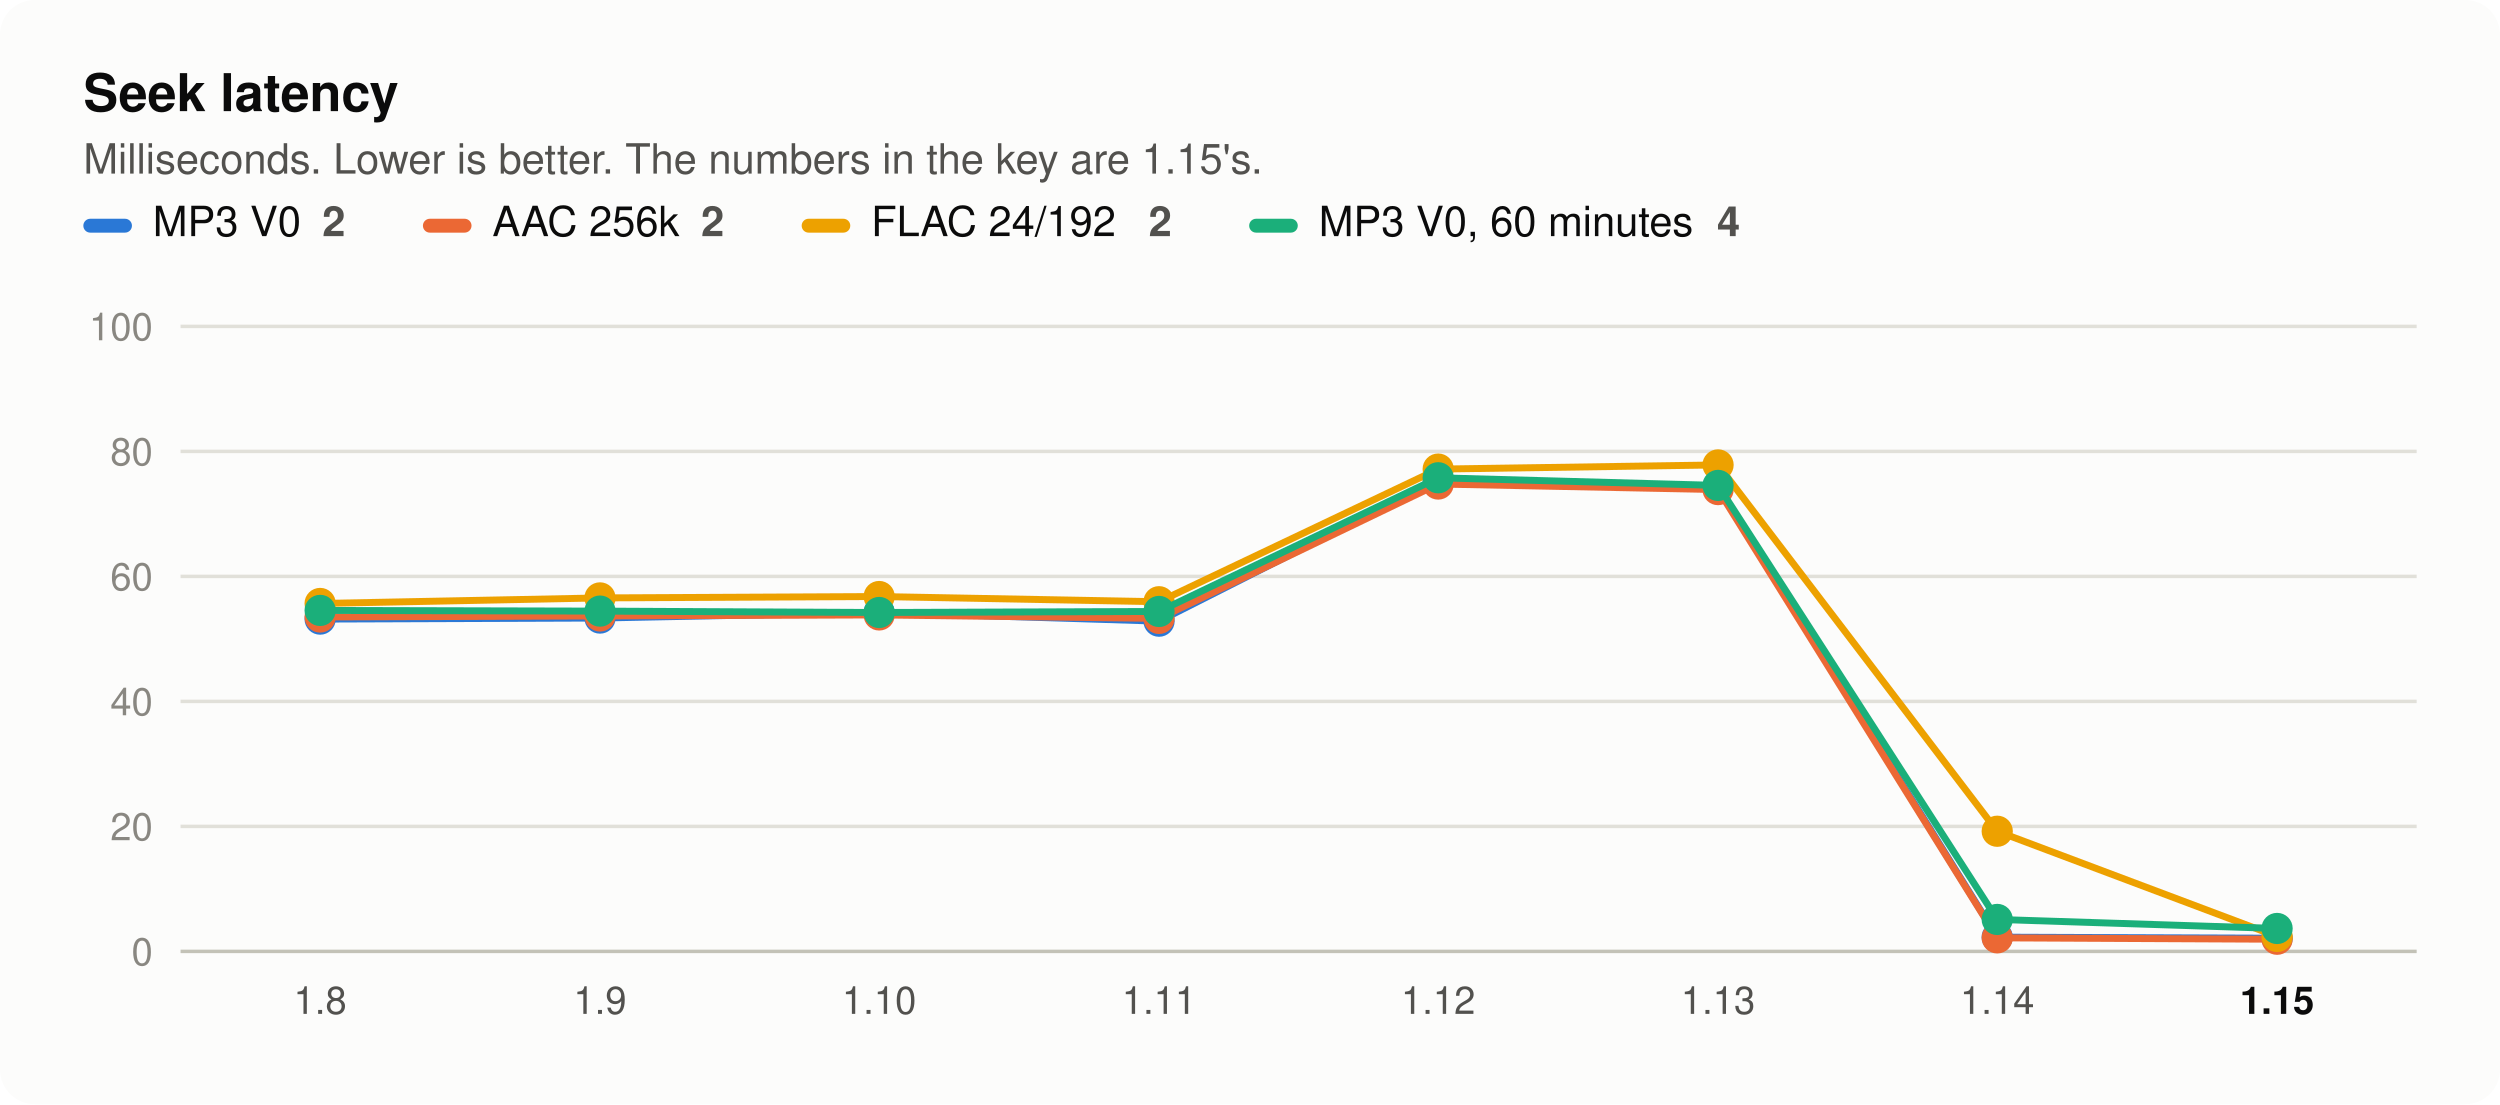
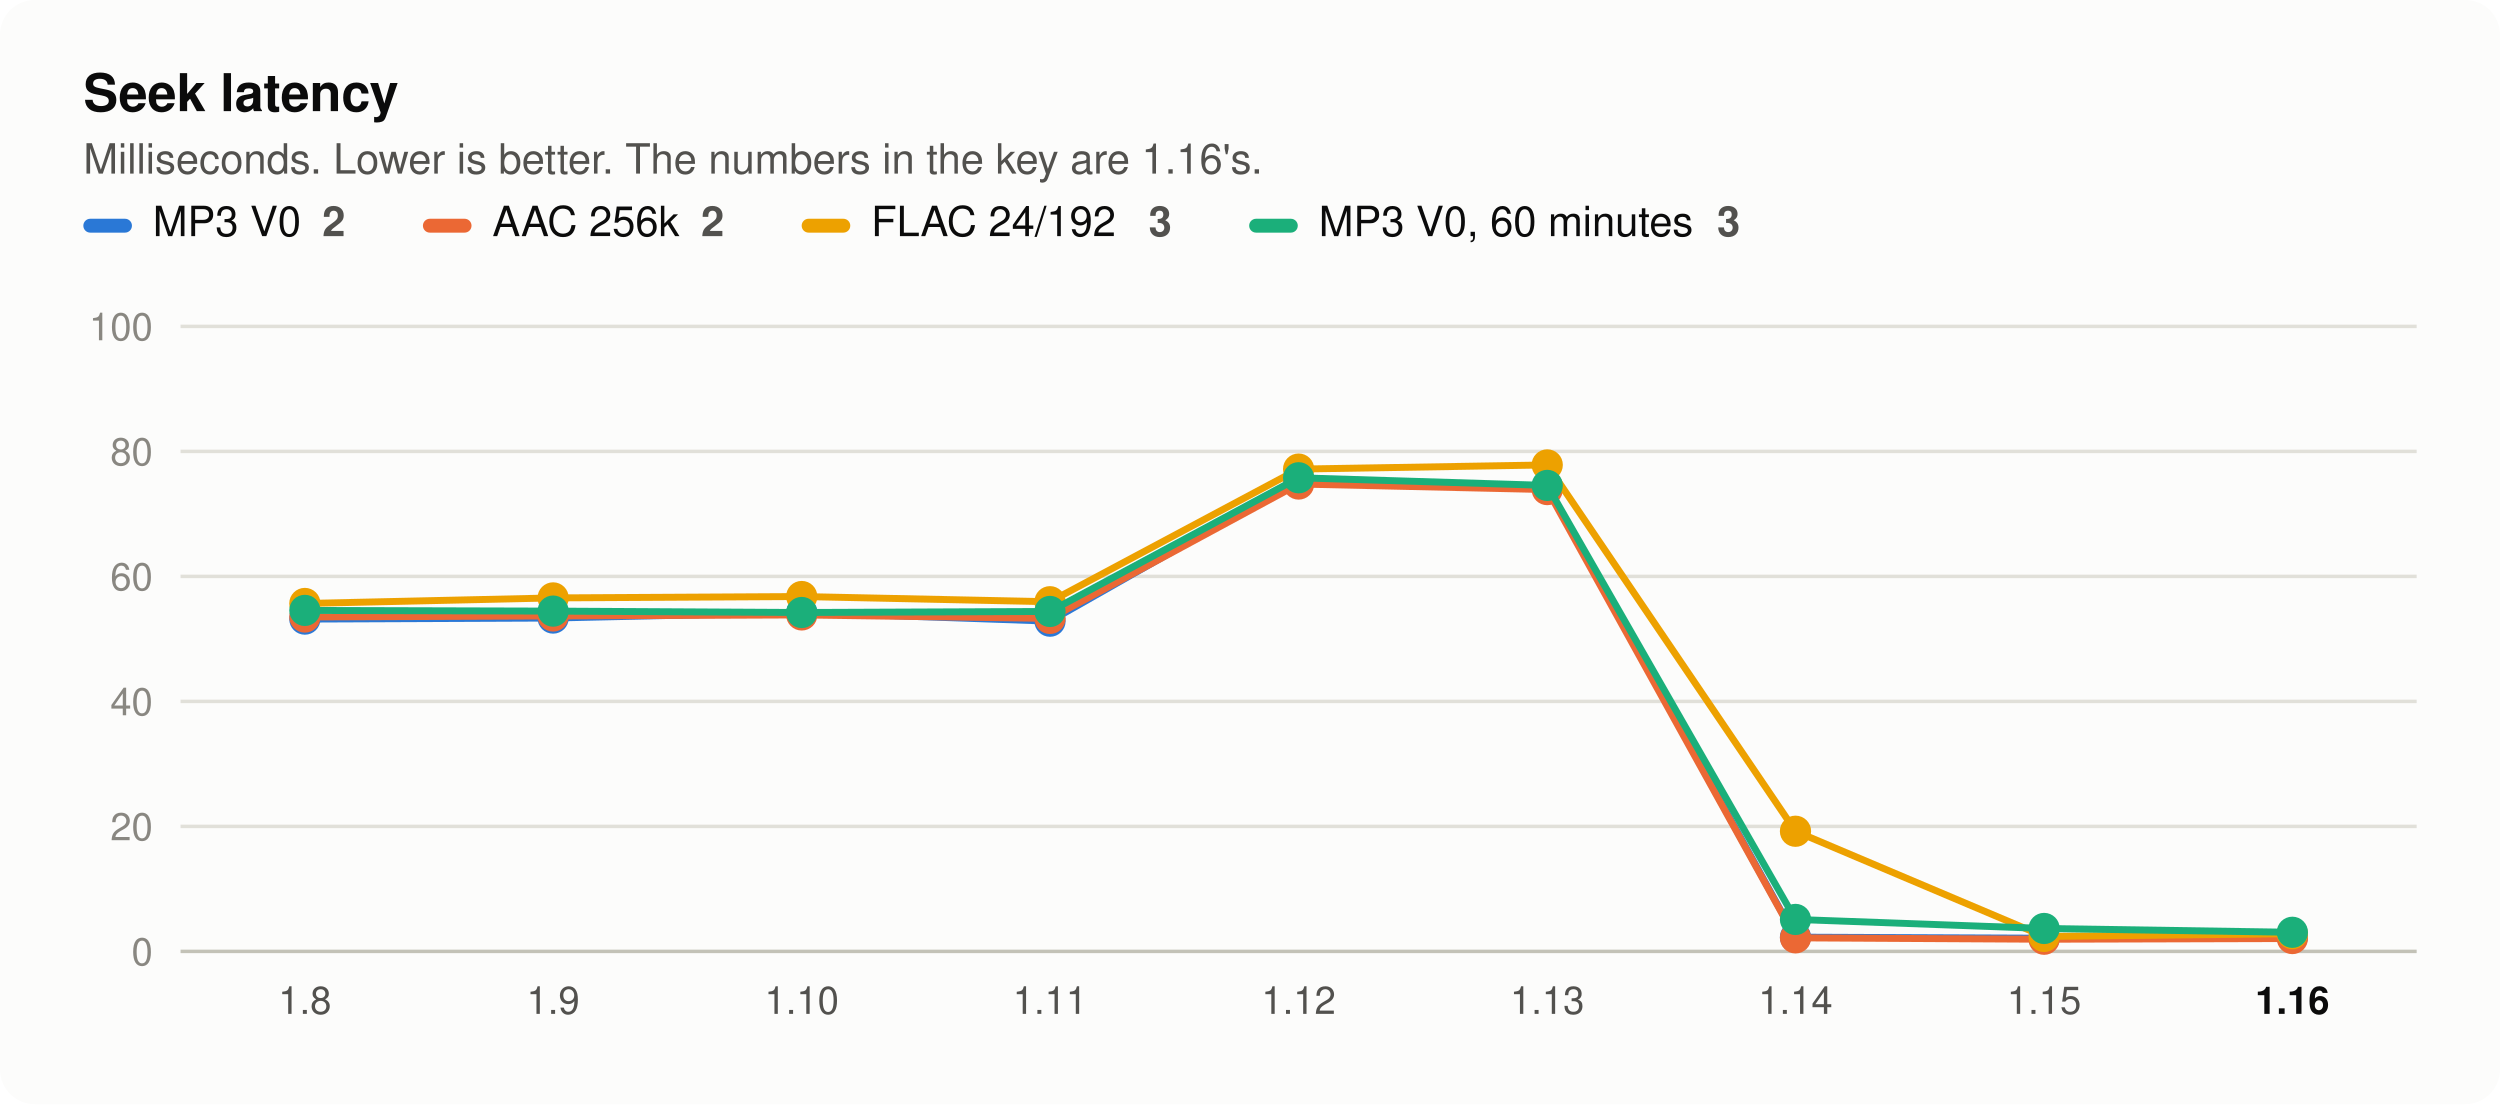
<svg xmlns="http://www.w3.org/2000/svg" viewBox="0 0 720 318" width="720" height="318" font-family="-apple-system,BlinkMacSystemFont,'Segoe UI',Helvetica,Arial,sans-serif" role="img" aria-label="Seek latency">
  <style>.bg{fill:#fcfcfb}.t{fill:#0b0b0b}.m{fill:#52514e}.q{fill:#898781}.box{fill:#f0efec}.g{stroke:#e1e0d9}.a{stroke:#c3c2b7}.k{stroke:#b9b8b2}.ring{stroke:#fcfcfb}.s0{fill:#2a78d6;stroke:#2a78d6}.s1{fill:#eb6834;stroke:#eb6834}.s2{fill:#1baf7a;stroke:#1baf7a}.s3{fill:#eda100;stroke:#eda100}@media (prefers-color-scheme:dark){.bg{fill:#1a1a19}.t{fill:#f0efec}.m{fill:#c3c2b7}.q{fill:#898781}.box{fill:#262624}.g{stroke:#2c2c2a}.a{stroke:#383835}.k{stroke:#55554f}.ring{stroke:#1a1a19}.s0{fill:#3987e5;stroke:#3987e5}.s1{fill:#d95926;stroke:#d95926}.s2{fill:#199e70;stroke:#199e70}.s3{fill:#c98500;stroke:#c98500}}text{font-variant-numeric:tabular-nums}.ln{fill:none;stroke-linejoin:round;stroke-linecap:round}rect.s0,rect.s1,rect.s2,rect.s3,rect.s4,rect.s5,rect.s6,rect.s7,rect.sg{stroke:none}</style>
  <rect class="bg" width="720" height="318" rx="10" />
  <text class="t" x="24.0" y="32.0" font-size="15" text-anchor="start" font-weight="600">Seek latency</text>
-   <text class="m" x="24.0" y="50.0" font-size="12" text-anchor="start">Milliseconds. Lower is better. The numbers in the key are 1.15's.</text>
+   <text class="m" x="24.0" y="50.0" font-size="12" text-anchor="start">Milliseconds. Lower is better. The numbers in the key are 1.16's.</text>
  <rect class="s0" x="24" y="63.0" width="14" height="4" rx="2" />
  <text class="t" x="44.0" y="68.0" font-size="12" text-anchor="start">MP3 V0</text>
  <text class="m" x="92.8" y="68.0" font-size="12" text-anchor="start" font-weight="600">2</text>
  <rect class="s1" x="121.8" y="63.0" width="14" height="4" rx="2" />
  <text class="t" x="141.8" y="68.0" font-size="12" text-anchor="start">AAC 256k</text>
  <text class="m" x="201.9" y="68.0" font-size="12" text-anchor="start" font-weight="600">2</text>
  <rect class="s3" x="230.88" y="63.0" width="14" height="4" rx="2" />
  <text class="t" x="250.9" y="68.0" font-size="12" text-anchor="start">FLAC 24/192</text>
-   <text class="m" x="330.8" y="68.0" font-size="12" text-anchor="start" font-weight="600">2</text>
+   <text class="m" x="330.8" y="68.0" font-size="12" text-anchor="start" font-weight="600">3</text>
  <rect class="s2" x="359.76" y="63.0" width="14" height="4" rx="2" />
  <text class="t" x="379.8" y="68.0" font-size="12" text-anchor="start">MP3 V0, 60 minutes</text>
-   <text class="m" x="494.5" y="68.0" font-size="12" text-anchor="start" font-weight="600">4</text>
+   <text class="m" x="494.5" y="68.0" font-size="12" text-anchor="start" font-weight="600">3</text>
  <line class="a" x1="52.0" y1="274.0" x2="696.0" y2="274.0" stroke-width="1" />
  <text class="q" x="44.0" y="278.0" font-size="11" text-anchor="end">0</text>
  <line class="g" x1="52.0" y1="238.0" x2="696.0" y2="238.0" stroke-width="1" />
  <text class="q" x="44.0" y="242.0" font-size="11" text-anchor="end">20</text>
  <line class="g" x1="52.0" y1="202.0" x2="696.0" y2="202.0" stroke-width="1" />
  <text class="q" x="44.0" y="206.0" font-size="11" text-anchor="end">40</text>
  <line class="g" x1="52.0" y1="166.0" x2="696.0" y2="166.0" stroke-width="1" />
  <text class="q" x="44.0" y="170.0" font-size="11" text-anchor="end">60</text>
  <line class="g" x1="52.0" y1="130.0" x2="696.0" y2="130.0" stroke-width="1" />
  <text class="q" x="44.0" y="134.0" font-size="11" text-anchor="end">80</text>
  <line class="g" x1="52.0" y1="94.0" x2="696.0" y2="94.0" stroke-width="1" />
  <text class="q" x="44.0" y="98.0" font-size="11" text-anchor="end">100</text>
-   <text class="m" x="92.2" y="292.0" font-size="11" text-anchor="middle">1.8</text>
-   <text class="m" x="172.8" y="292.0" font-size="11" text-anchor="middle">1.9</text>
-   <text class="m" x="253.2" y="292.0" font-size="11" text-anchor="middle">1.10</text>
-   <text class="m" x="333.8" y="292.0" font-size="11" text-anchor="middle">1.11</text>
-   <text class="m" x="414.2" y="292.0" font-size="11" text-anchor="middle">1.12</text>
-   <text class="m" x="494.8" y="292.0" font-size="11" text-anchor="middle">1.13</text>
-   <text class="m" x="575.2" y="292.0" font-size="11" text-anchor="middle">1.14</text>
-   <text class="t" x="655.8" y="292.0" font-size="11" text-anchor="middle" font-weight="600">1.15</text>
-   <path class="ln s0" stroke-width="2" d="M92.2,178.3 L172.8,178.0 L253.2,176.4 L333.8,178.9 L414.2,138.2 L494.8,140.2 L575.2,269.9 L655.8,270.2" />
-   <circle class="s0 ring" cx="92.2" cy="178.3" r="3.5" stroke-width="2" />
-   <circle class="s0 ring" cx="172.8" cy="178.0" r="3.5" stroke-width="2" />
-   <circle class="s0 ring" cx="253.2" cy="176.4" r="3.5" stroke-width="2" />
-   <circle class="s0 ring" cx="333.8" cy="178.9" r="3.5" stroke-width="2" />
-   <circle class="s0 ring" cx="414.2" cy="138.2" r="3.5" stroke-width="2" />
-   <circle class="s0 ring" cx="494.8" cy="140.2" r="3.5" stroke-width="2" />
-   <circle class="s0 ring" cx="575.2" cy="269.9" r="3.5" stroke-width="2" />
-   <circle class="s0 ring" cx="655.8" cy="270.2" r="3.5" stroke-width="2" />
-   <path class="ln s1" stroke-width="2" d="M92.2,177.7 L172.8,177.4 L253.2,177.1 L333.8,178.1 L414.2,139.4 L494.8,141.0 L575.2,270.1 L655.8,270.5" />
-   <circle class="s1 ring" cx="92.2" cy="177.7" r="3.5" stroke-width="2" />
-   <circle class="s1 ring" cx="172.8" cy="177.4" r="3.5" stroke-width="2" />
-   <circle class="s1 ring" cx="253.2" cy="177.1" r="3.5" stroke-width="2" />
-   <circle class="s1 ring" cx="333.8" cy="178.1" r="3.5" stroke-width="2" />
-   <circle class="s1 ring" cx="414.2" cy="139.4" r="3.5" stroke-width="2" />
-   <circle class="s1 ring" cx="494.8" cy="141.0" r="3.5" stroke-width="2" />
-   <circle class="s1 ring" cx="575.2" cy="270.1" r="3.5" stroke-width="2" />
-   <circle class="s1 ring" cx="655.8" cy="270.5" r="3.5" stroke-width="2" />
-   <path class="ln s3" stroke-width="2" d="M92.2,173.8 L172.8,172.2 L253.2,171.8 L333.8,173.3 L414.2,135.1 L494.8,133.9 L575.2,239.4 L655.8,269.7" />
-   <circle class="s3 ring" cx="92.2" cy="173.8" r="3.5" stroke-width="2" />
-   <circle class="s3 ring" cx="172.8" cy="172.2" r="3.5" stroke-width="2" />
-   <circle class="s3 ring" cx="253.2" cy="171.8" r="3.5" stroke-width="2" />
-   <circle class="s3 ring" cx="333.8" cy="173.3" r="3.5" stroke-width="2" />
-   <circle class="s3 ring" cx="414.2" cy="135.1" r="3.5" stroke-width="2" />
-   <circle class="s3 ring" cx="494.8" cy="133.9" r="3.5" stroke-width="2" />
-   <circle class="s3 ring" cx="575.2" cy="239.4" r="3.5" stroke-width="2" />
-   <circle class="s3 ring" cx="655.8" cy="269.7" r="3.5" stroke-width="2" />
-   <path class="ln s2" stroke-width="2" d="M92.2,175.8 L172.8,176.0 L253.2,176.4 L333.8,176.1 L414.2,137.6 L494.8,139.8 L575.2,264.8 L655.8,267.4" />
-   <circle class="s2 ring" cx="92.2" cy="175.8" r="3.5" stroke-width="2" />
-   <circle class="s2 ring" cx="172.8" cy="176.0" r="3.5" stroke-width="2" />
-   <circle class="s2 ring" cx="253.2" cy="176.4" r="3.5" stroke-width="2" />
-   <circle class="s2 ring" cx="333.8" cy="176.1" r="3.5" stroke-width="2" />
-   <circle class="s2 ring" cx="414.2" cy="137.6" r="3.5" stroke-width="2" />
-   <circle class="s2 ring" cx="494.8" cy="139.8" r="3.5" stroke-width="2" />
-   <circle class="s2 ring" cx="575.2" cy="264.8" r="3.5" stroke-width="2" />
-   <circle class="s2 ring" cx="655.8" cy="267.4" r="3.5" stroke-width="2" />
+   <text class="m" x="87.8" y="292.0" font-size="11" text-anchor="middle">1.8</text>
+   <text class="m" x="159.3" y="292.0" font-size="11" text-anchor="middle">1.9</text>
+   <text class="m" x="230.9" y="292.0" font-size="11" text-anchor="middle">1.10</text>
+   <text class="m" x="302.4" y="292.0" font-size="11" text-anchor="middle">1.11</text>
+   <text class="m" x="374.0" y="292.0" font-size="11" text-anchor="middle">1.12</text>
+   <text class="m" x="445.6" y="292.0" font-size="11" text-anchor="middle">1.13</text>
+   <text class="m" x="517.1" y="292.0" font-size="11" text-anchor="middle">1.14</text>
+   <text class="m" x="588.7" y="292.0" font-size="11" text-anchor="middle">1.15</text>
+   <text class="t" x="660.2" y="292.0" font-size="11" text-anchor="middle" font-weight="600">1.16</text>
+   <path class="ln s0" stroke-width="2" d="M87.8,178.3 L159.3,178.0 L230.9,176.4 L302.4,178.9 L374.0,138.2 L445.6,140.2 L517.1,269.9 L588.7,270.2 L660.2,269.8" />
+   <circle class="s0 ring" cx="87.8" cy="178.3" r="3.5" stroke-width="2" />
+   <circle class="s0 ring" cx="159.3" cy="178.0" r="3.5" stroke-width="2" />
+   <circle class="s0 ring" cx="230.9" cy="176.4" r="3.5" stroke-width="2" />
+   <circle class="s0 ring" cx="302.4" cy="178.9" r="3.5" stroke-width="2" />
+   <circle class="s0 ring" cx="374.0" cy="138.2" r="3.5" stroke-width="2" />
+   <circle class="s0 ring" cx="445.6" cy="140.2" r="3.5" stroke-width="2" />
+   <circle class="s0 ring" cx="517.1" cy="269.9" r="3.5" stroke-width="2" />
+   <circle class="s0 ring" cx="588.7" cy="270.2" r="3.5" stroke-width="2" />
+   <circle class="s0 ring" cx="660.2" cy="269.8" r="3.5" stroke-width="2" />
+   <path class="ln s1" stroke-width="2" d="M87.8,177.7 L159.3,177.4 L230.9,177.1 L302.4,178.1 L374.0,139.4 L445.6,141.0 L517.1,270.1 L588.7,270.5 L660.2,270.3" />
+   <circle class="s1 ring" cx="87.8" cy="177.7" r="3.5" stroke-width="2" />
+   <circle class="s1 ring" cx="159.3" cy="177.4" r="3.5" stroke-width="2" />
+   <circle class="s1 ring" cx="230.9" cy="177.1" r="3.5" stroke-width="2" />
+   <circle class="s1 ring" cx="302.4" cy="178.1" r="3.5" stroke-width="2" />
+   <circle class="s1 ring" cx="374.0" cy="139.4" r="3.5" stroke-width="2" />
+   <circle class="s1 ring" cx="445.6" cy="141.0" r="3.5" stroke-width="2" />
+   <circle class="s1 ring" cx="517.1" cy="270.1" r="3.5" stroke-width="2" />
+   <circle class="s1 ring" cx="588.7" cy="270.5" r="3.5" stroke-width="2" />
+   <circle class="s1 ring" cx="660.2" cy="270.3" r="3.5" stroke-width="2" />
+   <path class="ln s3" stroke-width="2" d="M87.8,173.8 L159.3,172.2 L230.9,171.8 L302.4,173.3 L374.0,135.1 L445.6,133.9 L517.1,239.4 L588.7,269.7 L660.2,268.9" />
+   <circle class="s3 ring" cx="87.8" cy="173.8" r="3.5" stroke-width="2" />
+   <circle class="s3 ring" cx="159.3" cy="172.2" r="3.5" stroke-width="2" />
+   <circle class="s3 ring" cx="230.9" cy="171.8" r="3.5" stroke-width="2" />
+   <circle class="s3 ring" cx="302.4" cy="173.3" r="3.5" stroke-width="2" />
+   <circle class="s3 ring" cx="374.0" cy="135.1" r="3.5" stroke-width="2" />
+   <circle class="s3 ring" cx="445.6" cy="133.9" r="3.5" stroke-width="2" />
+   <circle class="s3 ring" cx="517.1" cy="239.4" r="3.5" stroke-width="2" />
+   <circle class="s3 ring" cx="588.7" cy="269.7" r="3.5" stroke-width="2" />
+   <circle class="s3 ring" cx="660.2" cy="268.9" r="3.5" stroke-width="2" />
+   <path class="ln s2" stroke-width="2" d="M87.8,175.8 L159.3,176.0 L230.9,176.4 L302.4,176.1 L374.0,137.6 L445.6,139.8 L517.1,264.8 L588.7,267.4 L660.2,268.5" />
+   <circle class="s2 ring" cx="87.8" cy="175.8" r="3.5" stroke-width="2" />
+   <circle class="s2 ring" cx="159.3" cy="176.0" r="3.5" stroke-width="2" />
+   <circle class="s2 ring" cx="230.9" cy="176.4" r="3.5" stroke-width="2" />
+   <circle class="s2 ring" cx="302.4" cy="176.1" r="3.5" stroke-width="2" />
+   <circle class="s2 ring" cx="374.0" cy="137.6" r="3.5" stroke-width="2" />
+   <circle class="s2 ring" cx="445.6" cy="139.8" r="3.5" stroke-width="2" />
+   <circle class="s2 ring" cx="517.1" cy="264.8" r="3.5" stroke-width="2" />
+   <circle class="s2 ring" cx="588.7" cy="267.4" r="3.5" stroke-width="2" />
+   <circle class="s2 ring" cx="660.2" cy="268.5" r="3.5" stroke-width="2" />
</svg>
